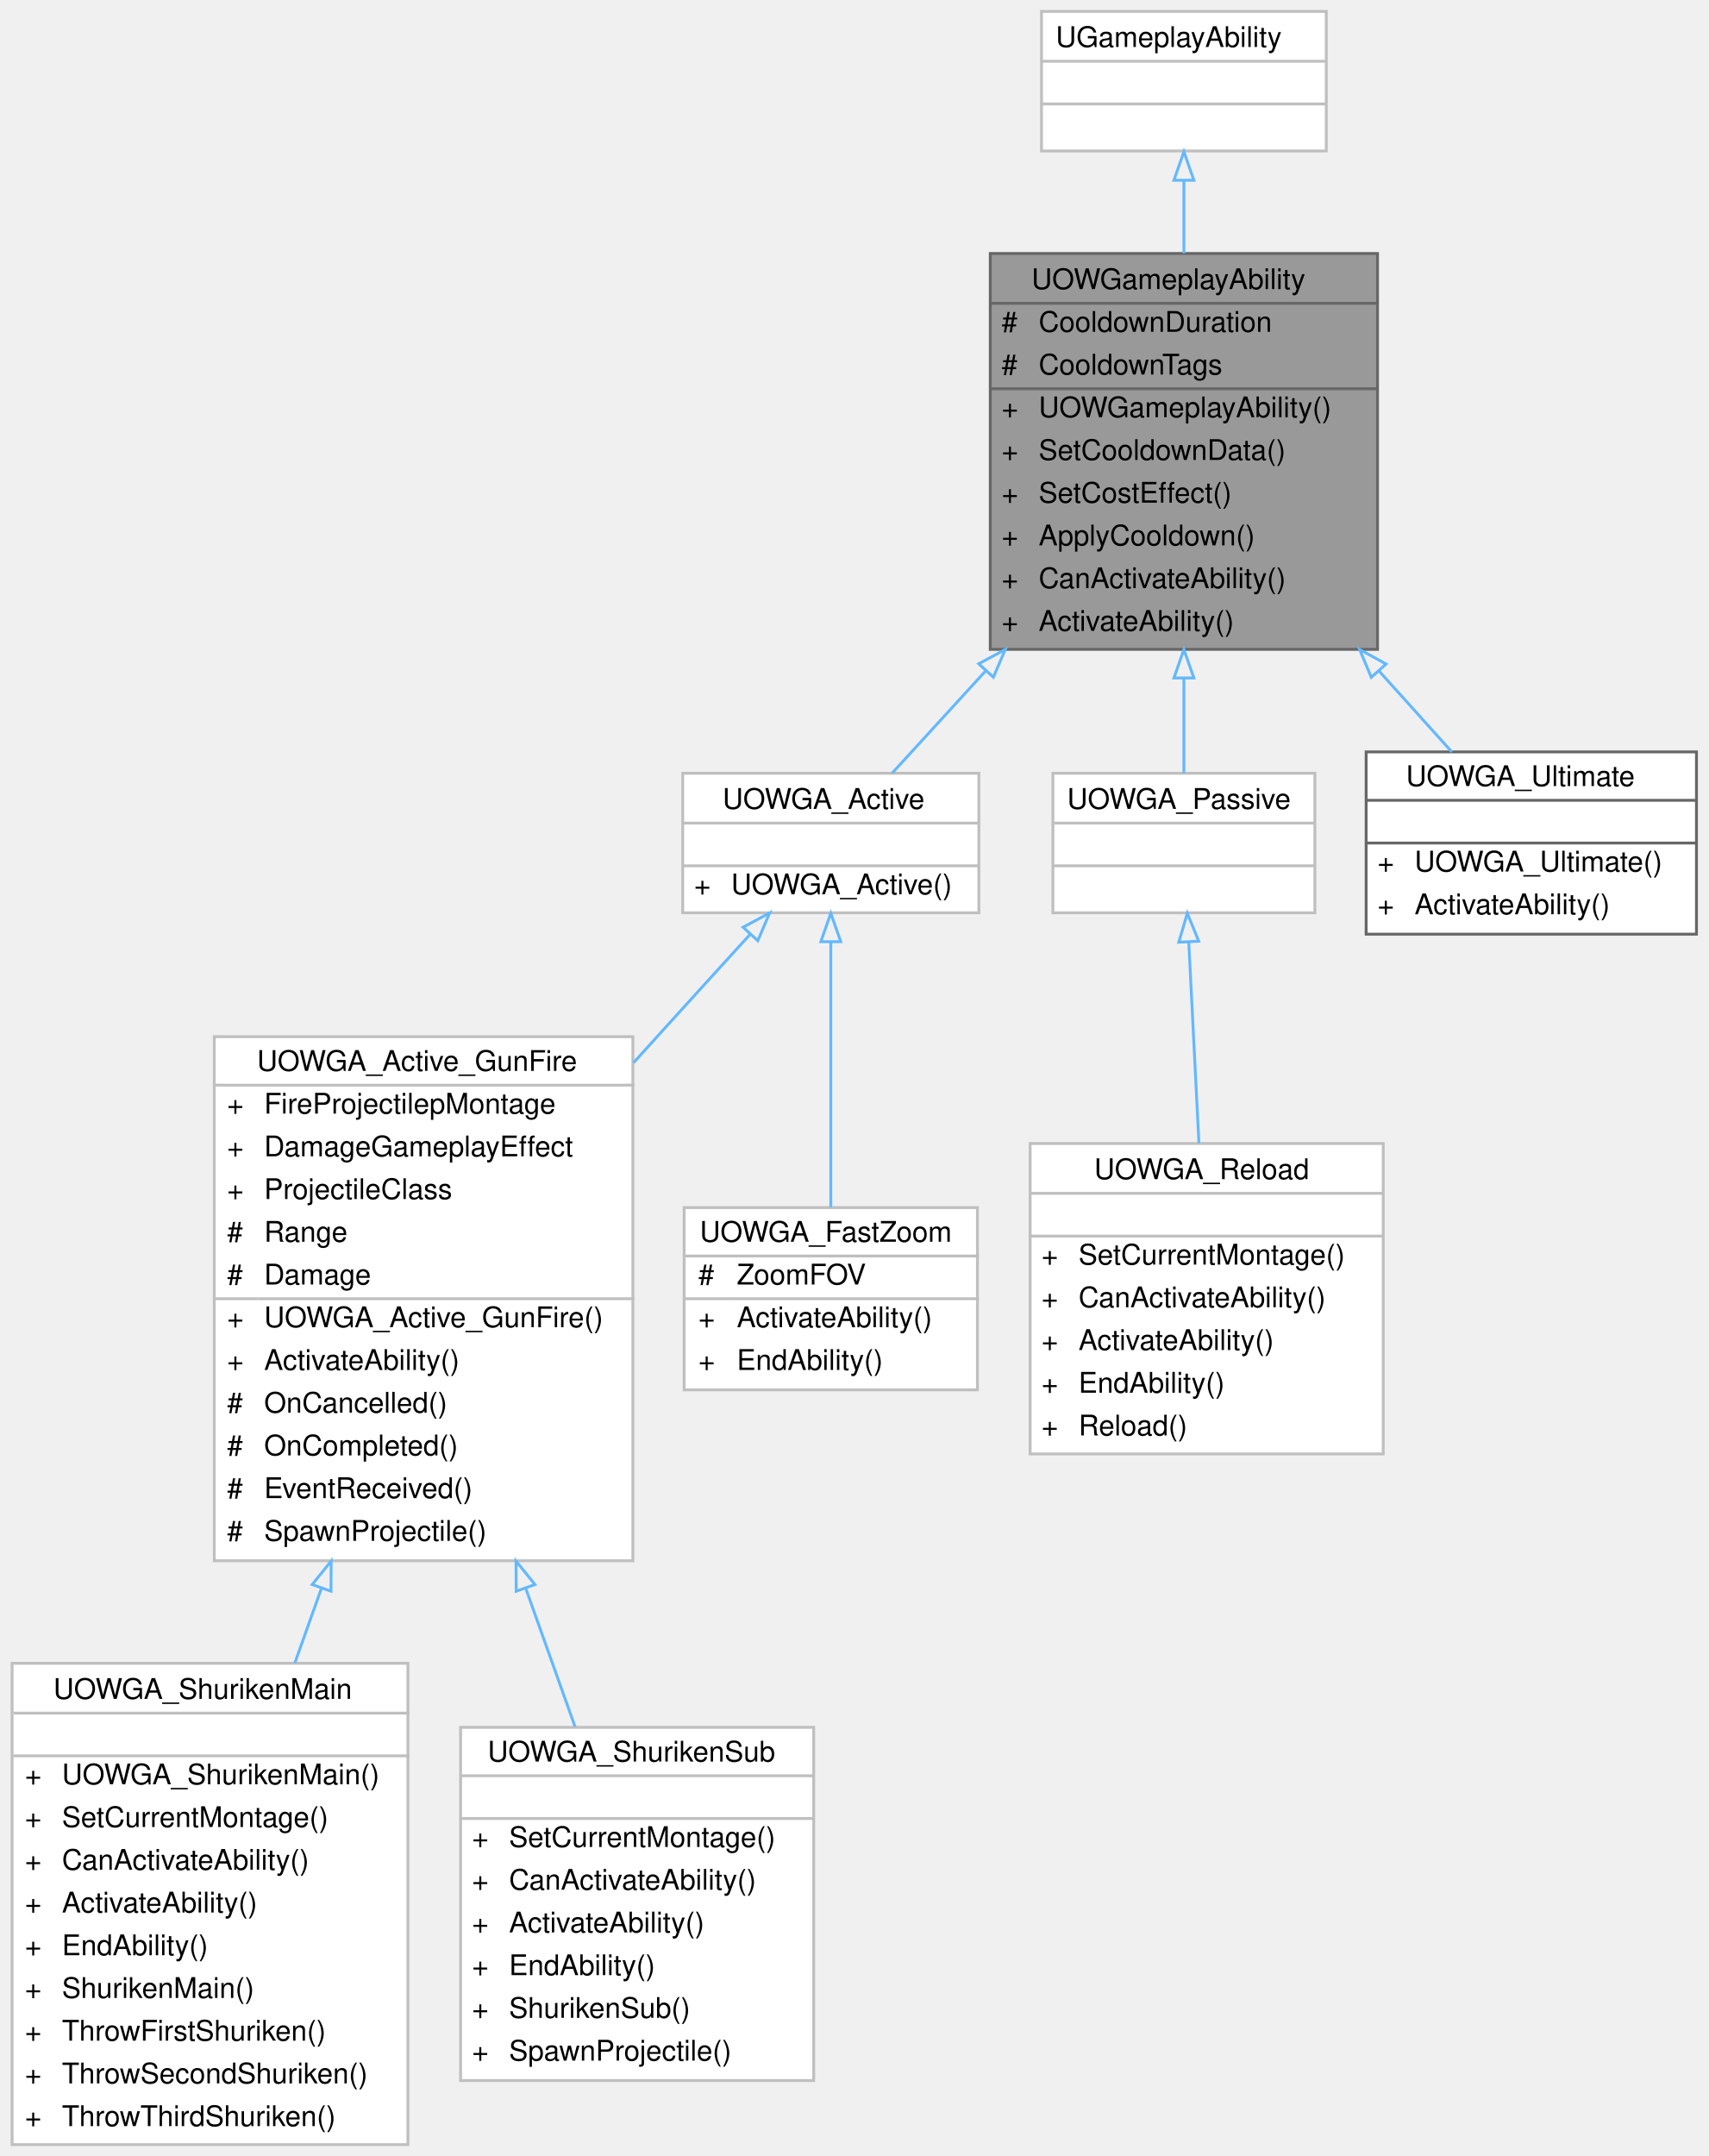
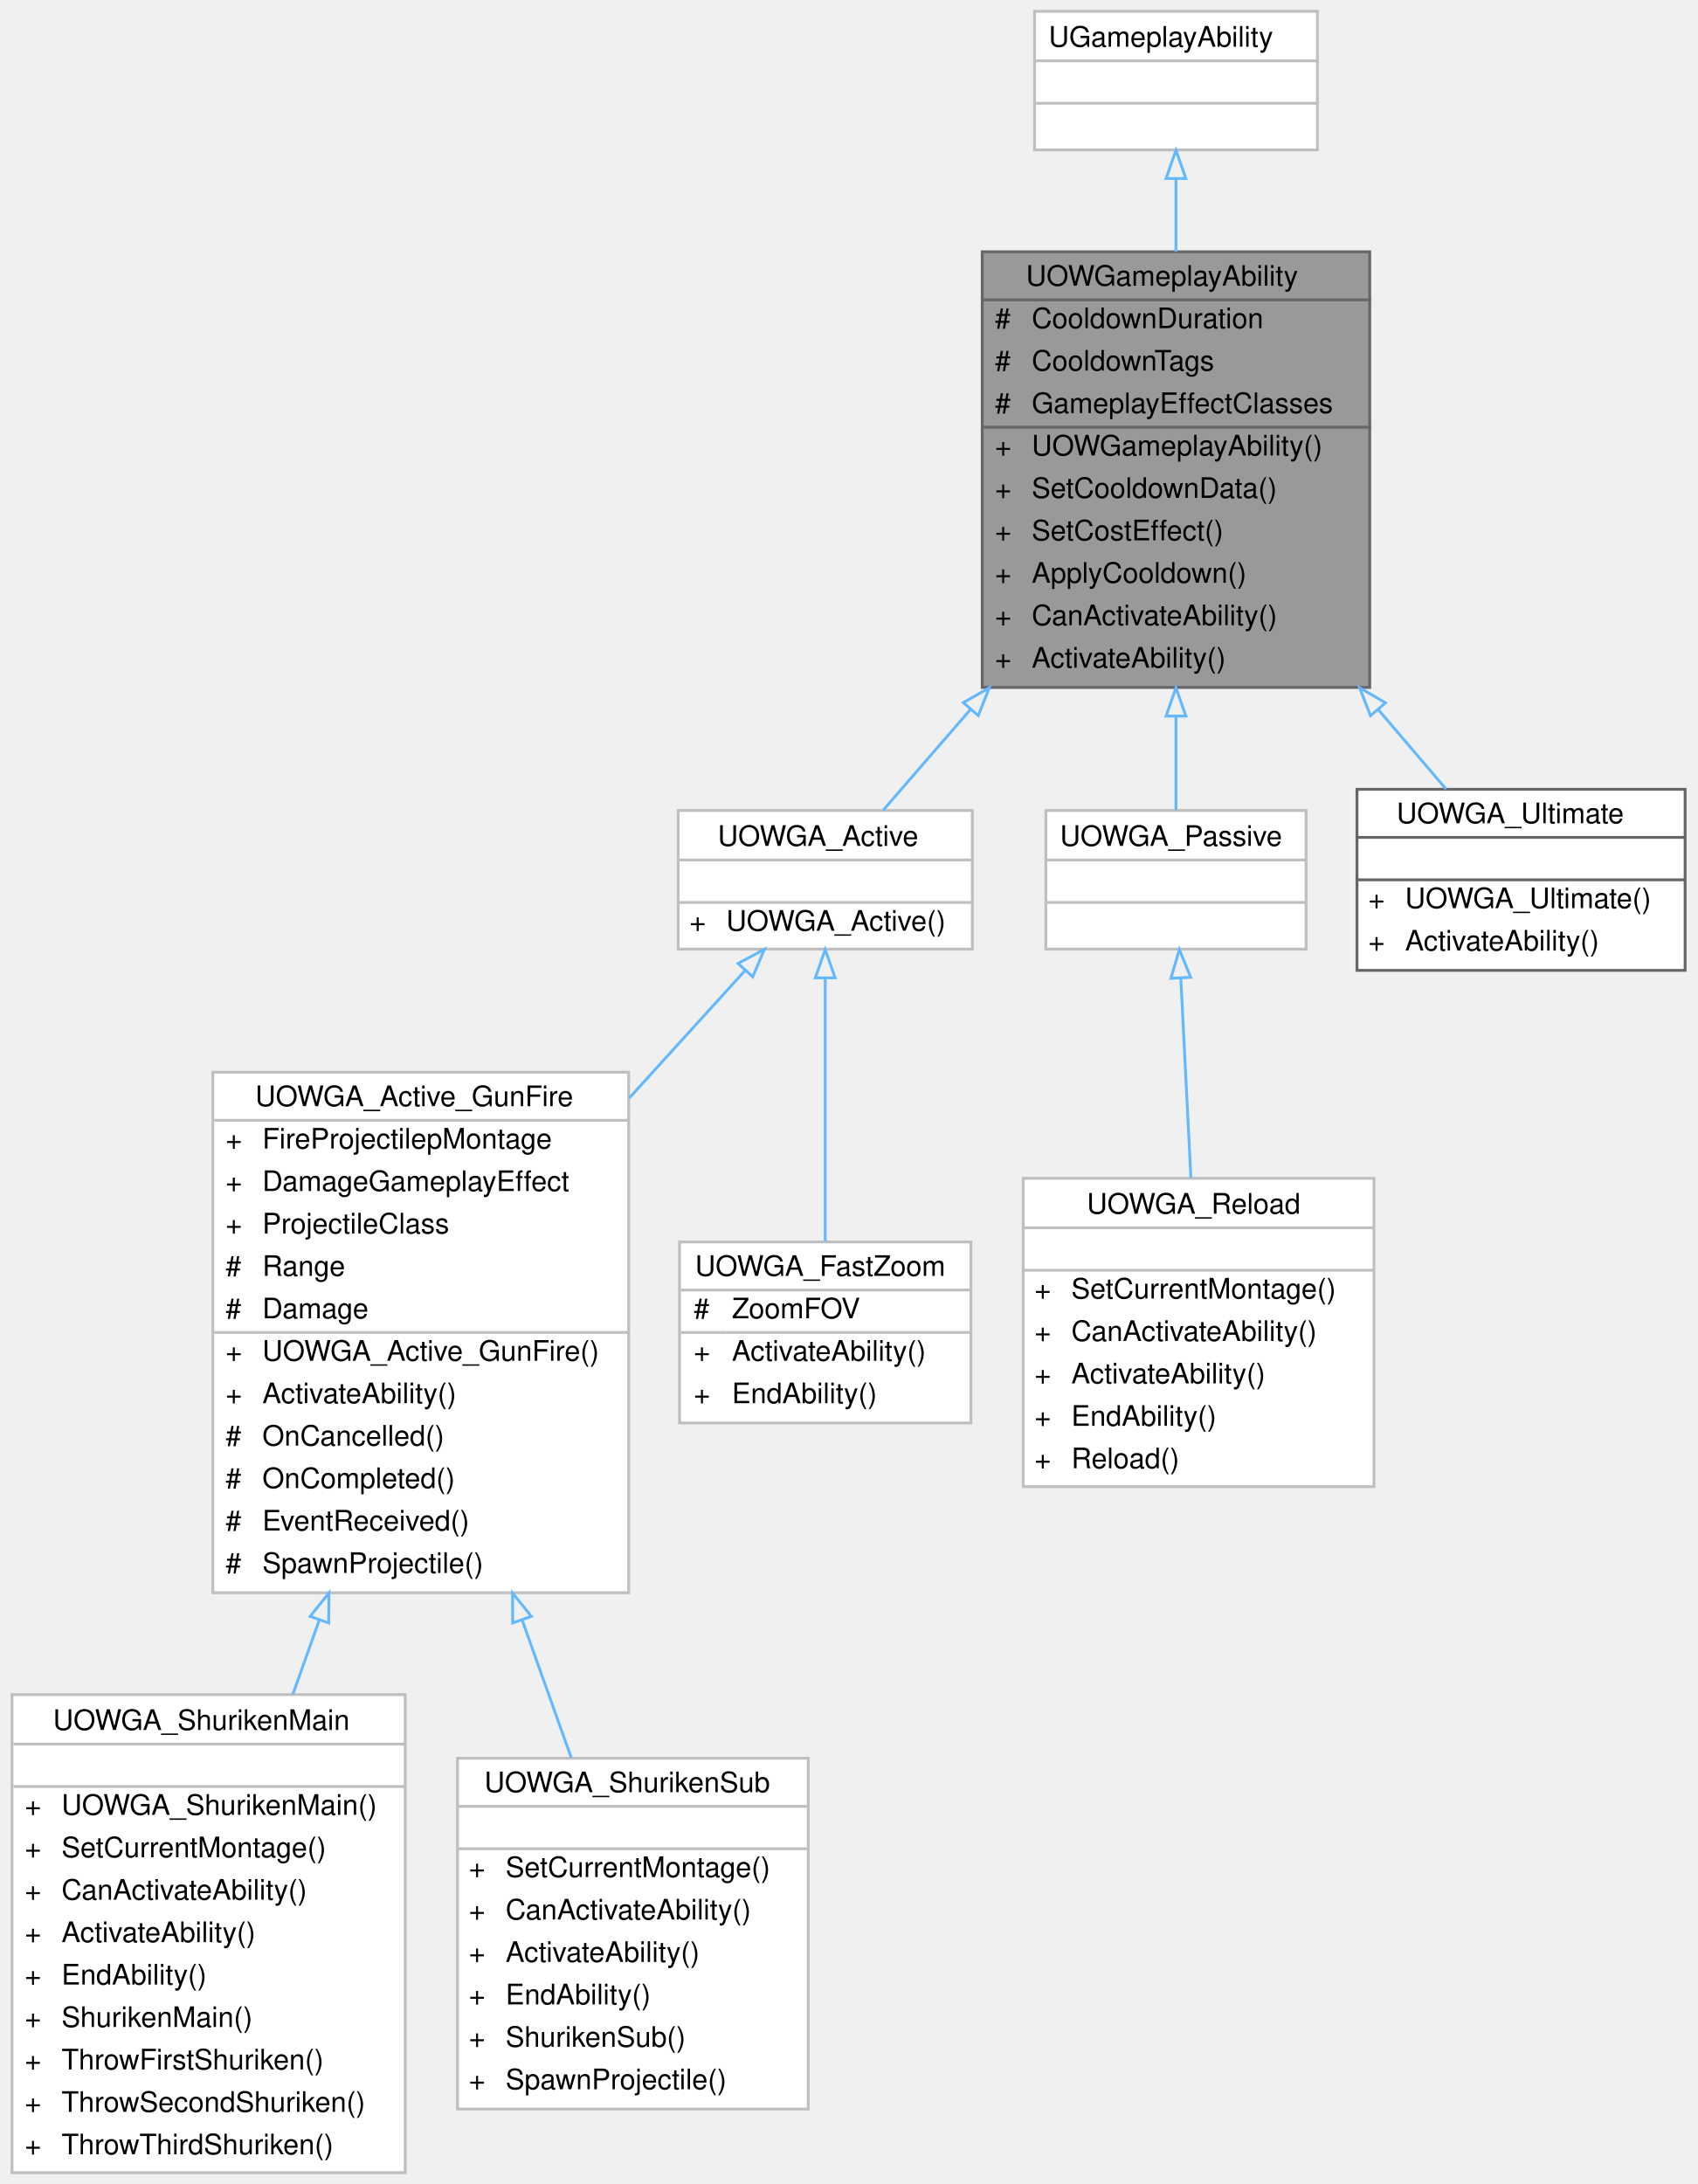
- <svg xmlns="http://www.w3.org/2000/svg" xmlns:xlink="http://www.w3.org/1999/xlink" width="600pt" height="757pt" viewBox="0.00 0.00 599.50 757.00">
-   <g id="graph0" class="graph" transform="scale(1 1) rotate(0) translate(4 753)">
+ <svg xmlns="http://www.w3.org/2000/svg" xmlns:xlink="http://www.w3.org/1999/xlink" width="600pt" height="772pt" viewBox="0.00 0.00 599.50 772.00">
+   <g id="graph0" class="graph" transform="scale(1 1) rotate(0) translate(4 768)">
    <g id="Node000001" class="node">
      <g id="a_Node000001">
        <a xlink:title=" ">
-           <polygon fill="#999999" stroke="transparent" points="479.5,-664 343.5,-664 343.5,-525 479.5,-525 479.5,-664" />
-           <text text-anchor="start" x="358" y="-651.5" font-family="Helvetica,sans-Serif" font-size="10.00">UOWGameplayAbility</text>
-           <text text-anchor="start" x="347.5" y="-636.5" font-family="Helvetica,sans-Serif" font-size="10.00">#</text>
-           <text text-anchor="start" x="360.5" y="-636.5" font-family="Helvetica,sans-Serif" font-size="10.00">CooldownDuration</text>
-           <text text-anchor="start" x="347.5" y="-621.5" font-family="Helvetica,sans-Serif" font-size="10.00">#</text>
-           <text text-anchor="start" x="360.5" y="-621.5" font-family="Helvetica,sans-Serif" font-size="10.00">CooldownTags</text>
-           <text text-anchor="start" x="347.5" y="-606.5" font-family="Helvetica,sans-Serif" font-size="10.00">+</text>
-           <text text-anchor="start" x="360.5" y="-606.5" font-family="Helvetica,sans-Serif" font-size="10.00">UOWGameplayAbility()</text>
-           <text text-anchor="start" x="347.5" y="-591.5" font-family="Helvetica,sans-Serif" font-size="10.00">+</text>
-           <text text-anchor="start" x="360.5" y="-591.5" font-family="Helvetica,sans-Serif" font-size="10.00">SetCooldownData()</text>
-           <text text-anchor="start" x="347.5" y="-576.5" font-family="Helvetica,sans-Serif" font-size="10.00">+</text>
-           <text text-anchor="start" x="360.5" y="-576.5" font-family="Helvetica,sans-Serif" font-size="10.00">SetCostEffect()</text>
-           <text text-anchor="start" x="347.5" y="-561.5" font-family="Helvetica,sans-Serif" font-size="10.00">+</text>
-           <text text-anchor="start" x="360.5" y="-561.5" font-family="Helvetica,sans-Serif" font-size="10.00">ApplyCooldown()</text>
-           <text text-anchor="start" x="347.5" y="-546.5" font-family="Helvetica,sans-Serif" font-size="10.00">+</text>
-           <text text-anchor="start" x="360.5" y="-546.5" font-family="Helvetica,sans-Serif" font-size="10.00">CanActivateAbility()</text>
-           <text text-anchor="start" x="347.5" y="-531.5" font-family="Helvetica,sans-Serif" font-size="10.00">+</text>
-           <text text-anchor="start" x="360.5" y="-531.5" font-family="Helvetica,sans-Serif" font-size="10.00">ActivateAbility()</text>
-           <polygon fill="#666666" stroke="#666666" points="343.5,-646.5 343.5,-646.5 479.5,-646.5 479.5,-646.5 343.5,-646.5" />
-           <polygon fill="#666666" stroke="#666666" points="343.5,-616.5 343.5,-616.5 358.5,-616.5 358.5,-616.5 343.5,-616.5" />
-           <polygon fill="#666666" stroke="#666666" points="358.5,-616.5 358.5,-616.5 479.5,-616.5 479.5,-616.5 358.5,-616.5" />
-           <polygon fill="none" stroke="#666666" points="343.5,-525 343.5,-664 479.5,-664 479.5,-525 343.5,-525" />
+           <polygon fill="#999999" stroke="transparent" points="480,-679 343,-679 343,-525 480,-525 480,-679" />
+           <text text-anchor="start" x="358.5" y="-667" font-family="Helvetica,sans-Serif" font-size="10.00">UOWGameplayAbility</text>
+           <text text-anchor="start" x="347.5" y="-652" font-family="Helvetica,sans-Serif" font-size="10.00">#</text>
+           <text text-anchor="start" x="360.5" y="-652" font-family="Helvetica,sans-Serif" font-size="10.00">CooldownDuration</text>
+           <text text-anchor="start" x="347.5" y="-637" font-family="Helvetica,sans-Serif" font-size="10.00">#</text>
+           <text text-anchor="start" x="360.5" y="-637" font-family="Helvetica,sans-Serif" font-size="10.00">CooldownTags</text>
+           <text text-anchor="start" x="347.5" y="-622" font-family="Helvetica,sans-Serif" font-size="10.00">#</text>
+           <text text-anchor="start" x="360.5" y="-622" font-family="Helvetica,sans-Serif" font-size="10.00">GameplayEffectClasses</text>
+           <text text-anchor="start" x="347.5" y="-607" font-family="Helvetica,sans-Serif" font-size="10.00">+</text>
+           <text text-anchor="start" x="360.5" y="-607" font-family="Helvetica,sans-Serif" font-size="10.00">UOWGameplayAbility()</text>
+           <text text-anchor="start" x="347.5" y="-592" font-family="Helvetica,sans-Serif" font-size="10.00">+</text>
+           <text text-anchor="start" x="360.5" y="-592" font-family="Helvetica,sans-Serif" font-size="10.00">SetCooldownData()</text>
+           <text text-anchor="start" x="347.5" y="-577" font-family="Helvetica,sans-Serif" font-size="10.00">+</text>
+           <text text-anchor="start" x="360.5" y="-577" font-family="Helvetica,sans-Serif" font-size="10.00">SetCostEffect()</text>
+           <text text-anchor="start" x="347.5" y="-562" font-family="Helvetica,sans-Serif" font-size="10.00">+</text>
+           <text text-anchor="start" x="360.5" y="-562" font-family="Helvetica,sans-Serif" font-size="10.00">ApplyCooldown()</text>
+           <text text-anchor="start" x="347.5" y="-547" font-family="Helvetica,sans-Serif" font-size="10.00">+</text>
+           <text text-anchor="start" x="360.5" y="-547" font-family="Helvetica,sans-Serif" font-size="10.00">CanActivateAbility()</text>
+           <text text-anchor="start" x="347.5" y="-532" font-family="Helvetica,sans-Serif" font-size="10.00">+</text>
+           <text text-anchor="start" x="360.5" y="-532" font-family="Helvetica,sans-Serif" font-size="10.00">ActivateAbility()</text>
+           <polygon fill="#666666" stroke="#666666" points="343.5,-662 343.5,-662 480.5,-662 480.5,-662 343.5,-662" />
+           <polygon fill="#666666" stroke="#666666" points="343.5,-617 343.5,-617 358.5,-617 358.5,-617 343.5,-617" />
+           <polygon fill="#666666" stroke="#666666" points="358.5,-617 358.5,-617 480.5,-617 480.5,-617 358.5,-617" />
+           <polygon fill="none" stroke="#666666" points="343,-525 343,-679 480,-679 480,-525 343,-525" />
        </a>
      </g>
    </g>
    <g id="Node000003" class="node">
      <g id="a_Node000003">
        <a xlink:href="classUOWGA__Active.html" target="_top" xlink:title=" ">
          <polygon fill="white" stroke="transparent" points="339.5,-481.5 235.5,-481.5 235.5,-432.5 339.5,-432.5 339.5,-481.5" />
          <text text-anchor="start" x="249.5" y="-469" font-family="Helvetica,sans-Serif" font-size="10.00">UOWGA_Active</text>
          <text text-anchor="start" x="285.5" y="-454" font-family="Helvetica,sans-Serif" font-size="10.00"> </text>
          <text text-anchor="start" x="239.5" y="-439" font-family="Helvetica,sans-Serif" font-size="10.00">+</text>
          <text text-anchor="start" x="252.5" y="-439" font-family="Helvetica,sans-Serif" font-size="10.00">UOWGA_Active()</text>
          <polygon fill="#bfbfbf" stroke="#bfbfbf" points="235.5,-464 235.5,-464 339.5,-464 339.5,-464 235.5,-464" />
          <polygon fill="#bfbfbf" stroke="#bfbfbf" points="235.5,-449 235.5,-449 339.5,-449 339.5,-449 235.5,-449" />
          <polygon fill="none" stroke="#bfbfbf" points="235.5,-432.5 235.5,-481.5 339.5,-481.5 339.5,-432.5 235.5,-432.5" />
        </a>
      </g>
    </g>
    <g id="edge2_Node000001_Node000003" class="edge">
      <g id="a_edge2_Node000001_Node000003">
        <a xlink:title=" ">
-           <path fill="none" stroke="#63b8ff" d="M341.75,-517.29C329.89,-504.32 318.4,-491.77 309.08,-481.58" />
-           <polygon fill="none" stroke="#63b8ff" points="339.44,-519.94 348.77,-524.96 344.6,-515.22 339.44,-519.94" />
+           <path fill="none" stroke="#63b8ff" d="M338.82,-517.18C327.54,-504.18 316.75,-491.73 308,-481.64" />
+           <polygon fill="none" stroke="#63b8ff" points="336.31,-519.63 345.51,-524.89 341.6,-515.05 336.31,-519.63" />
        </a>
      </g>
    </g>
    <g id="Node000008" class="node">
      <g id="a_Node000008">
        <a xlink:href="classUOWGA__Passive.html" target="_top" xlink:title=" ">
          <polygon fill="white" stroke="transparent" points="457.5,-481.5 365.5,-481.5 365.5,-432.5 457.5,-432.5 457.5,-481.5" />
          <text text-anchor="start" x="370.5" y="-469" font-family="Helvetica,sans-Serif" font-size="10.00">UOWGA_Passive</text>
          <text text-anchor="start" x="409.5" y="-454" font-family="Helvetica,sans-Serif" font-size="10.00"> </text>
          <text text-anchor="start" x="409.5" y="-439" font-family="Helvetica,sans-Serif" font-size="10.00"> </text>
          <polygon fill="#bfbfbf" stroke="#bfbfbf" points="365.5,-464 365.5,-464 457.5,-464 457.5,-464 365.5,-464" />
          <polygon fill="#bfbfbf" stroke="#bfbfbf" points="365.5,-449 365.5,-449 457.5,-449 457.5,-449 365.5,-449" />
          <polygon fill="none" stroke="#bfbfbf" points="365.5,-432.5 365.5,-481.5 457.5,-481.5 457.5,-432.5 365.5,-432.5" />
        </a>
      </g>
    </g>
    <g id="edge7_Node000001_Node000008" class="edge">
      <g id="a_edge7_Node000001_Node000008">
        <a xlink:title=" ">
-           <path fill="none" stroke="#63b8ff" d="M411.5,-514.75C411.5,-502.68 411.5,-491.1 411.5,-481.58" />
-           <polygon fill="none" stroke="#63b8ff" points="408,-514.96 411.5,-524.96 415,-514.96 408,-514.96" />
+           <path fill="none" stroke="#63b8ff" d="M411.5,-514.64C411.5,-502.56 411.5,-491.07 411.5,-481.64" />
+           <polygon fill="none" stroke="#63b8ff" points="408,-514.89 411.5,-524.89 415,-514.89 408,-514.89" />
        </a>
      </g>
    </g>
    <g id="Node000010" class="node">
      <g id="a_Node000010">
        <a xlink:href="classUOWGA__Ultimate.html" target="_top" xlink:title=" ">
          <polygon fill="white" stroke="transparent" points="591.5,-489 475.5,-489 475.5,-425 591.5,-425 591.5,-489" />
          <text text-anchor="start" x="489.5" y="-477" font-family="Helvetica,sans-Serif" font-size="10.00">UOWGA_Ultimate</text>
          <text text-anchor="start" x="531.5" y="-462" font-family="Helvetica,sans-Serif" font-size="10.00"> </text>
          <text text-anchor="start" x="479.5" y="-447" font-family="Helvetica,sans-Serif" font-size="10.00">+</text>
          <text text-anchor="start" x="492.5" y="-447" font-family="Helvetica,sans-Serif" font-size="10.00">UOWGA_Ultimate()</text>
          <text text-anchor="start" x="479.5" y="-432" font-family="Helvetica,sans-Serif" font-size="10.00">+</text>
          <text text-anchor="start" x="492.5" y="-432" font-family="Helvetica,sans-Serif" font-size="10.00">ActivateAbility()</text>
          <polygon fill="#666666" stroke="#666666" points="475.5,-472 475.5,-472 591.5,-472 591.5,-472 475.5,-472" />
          <polygon fill="#666666" stroke="#666666" points="475.5,-457 475.5,-457 591.5,-457 591.5,-457 475.5,-457" />
          <polygon fill="none" stroke="#666666" points="475.5,-425 475.5,-489 591.5,-489 591.5,-425 475.5,-425" />
        </a>
      </g>
    </g>
    <g id="edge9_Node000001_Node000010" class="edge">
      <g id="a_edge9_Node000001_Node000010">
        <a xlink:title=" ">
-           <path fill="none" stroke="#63b8ff" d="M480.11,-517.3C489.09,-507.32 497.85,-497.6 505.59,-489" />
-           <polygon fill="none" stroke="#63b8ff" points="477.3,-515.18 473.21,-524.96 482.51,-519.87 477.3,-515.18" />
+           <path fill="none" stroke="#63b8ff" d="M482.99,-517.21C491.5,-507.23 499.74,-497.57 507,-489.06" />
+           <polygon fill="none" stroke="#63b8ff" points="480.26,-515.02 476.43,-524.89 485.58,-519.56 480.26,-515.02" />
        </a>
      </g>
    </g>
    <g id="Node000002" class="node">
      <g id="a_Node000002">
        <a xlink:title=" ">
-           <polygon fill="white" stroke="transparent" points="461.5,-749 361.5,-749 361.5,-700 461.5,-700 461.5,-749" />
-           <text text-anchor="start" x="366.5" y="-736.5" font-family="Helvetica,sans-Serif" font-size="10.00">UGameplayAbility</text>
+           <polygon fill="white" stroke="transparent" points="461.5,-764 361.5,-764 361.5,-715 461.5,-715 461.5,-764" />
+           <text text-anchor="start" x="366.5" y="-751.5" font-family="Helvetica,sans-Serif" font-size="10.00">UGameplayAbility</text>
+           <text text-anchor="start" x="409.5" y="-736.5" font-family="Helvetica,sans-Serif" font-size="10.00"> </text>
          <text text-anchor="start" x="409.5" y="-721.5" font-family="Helvetica,sans-Serif" font-size="10.00"> </text>
-           <text text-anchor="start" x="409.5" y="-706.5" font-family="Helvetica,sans-Serif" font-size="10.00"> </text>
+           <polygon fill="#bfbfbf" stroke="#bfbfbf" points="361.5,-746.5 361.5,-746.5 461.5,-746.5 461.5,-746.5 361.5,-746.5" />
          <polygon fill="#bfbfbf" stroke="#bfbfbf" points="361.5,-731.5 361.5,-731.5 461.5,-731.5 461.5,-731.5 361.5,-731.5" />
-           <polygon fill="#bfbfbf" stroke="#bfbfbf" points="361.5,-716.5 361.5,-716.5 461.5,-716.5 461.5,-716.5 361.5,-716.5" />
-           <polygon fill="none" stroke="#bfbfbf" points="361.5,-700 361.5,-749 461.5,-749 461.5,-700 361.5,-700" />
+           <polygon fill="none" stroke="#bfbfbf" points="361.5,-715 361.5,-764 461.5,-764 461.5,-715 361.5,-715" />
        </a>
      </g>
    </g>
    <g id="edge1_Node000001_Node000002" class="edge">
      <g id="a_edge1_Node000001_Node000002">
        <a xlink:title=" ">
-           <path fill="none" stroke="#63b8ff" d="M411.5,-689.48C411.5,-681.57 411.5,-672.86 411.5,-664.04" />
-           <polygon fill="none" stroke="#63b8ff" points="408,-689.72 411.5,-699.72 415,-689.72 408,-689.72" />
+           <path fill="none" stroke="#63b8ff" d="M411.5,-704.66C411.5,-696.74 411.5,-687.97 411.5,-679.01" />
+           <polygon fill="none" stroke="#63b8ff" points="408,-704.9 411.5,-714.9 415,-704.9 408,-704.9" />
        </a>
      </g>
    </g>
    <g id="Node000004" class="node">
      <g id="a_Node000004">
        <a xlink:href="classUOWGA__Active__GunFire.html" target="_top" xlink:title=" ">
          <polygon fill="white" stroke="transparent" points="218,-389 71,-389 71,-205 218,-205 218,-389" />
          <text text-anchor="start" x="86" y="-377" font-family="Helvetica,sans-Serif" font-size="10.00">UOWGA_Active_GunFire</text>
          <text text-anchor="start" x="75.5" y="-362" font-family="Helvetica,sans-Serif" font-size="10.00">+</text>
          <text text-anchor="start" x="88.5" y="-362" font-family="Helvetica,sans-Serif" font-size="10.00">FireProjectilepMontage</text>
          <text text-anchor="start" x="75.5" y="-347" font-family="Helvetica,sans-Serif" font-size="10.00">+</text>
          <text text-anchor="start" x="88.5" y="-347" font-family="Helvetica,sans-Serif" font-size="10.00">DamageGameplayEffect</text>
          <text text-anchor="start" x="75.5" y="-332" font-family="Helvetica,sans-Serif" font-size="10.00">+</text>
          <text text-anchor="start" x="88.5" y="-332" font-family="Helvetica,sans-Serif" font-size="10.00">ProjectileClass</text>
          <text text-anchor="start" x="75.5" y="-317" font-family="Helvetica,sans-Serif" font-size="10.00">#</text>
          <text text-anchor="start" x="88.5" y="-317" font-family="Helvetica,sans-Serif" font-size="10.00">Range</text>
          <text text-anchor="start" x="75.5" y="-302" font-family="Helvetica,sans-Serif" font-size="10.00">#</text>
          <text text-anchor="start" x="88.5" y="-302" font-family="Helvetica,sans-Serif" font-size="10.00">Damage</text>
          <text text-anchor="start" x="75.5" y="-287" font-family="Helvetica,sans-Serif" font-size="10.00">+</text>
          <text text-anchor="start" x="88.5" y="-287" font-family="Helvetica,sans-Serif" font-size="10.00">UOWGA_Active_GunFire()</text>
          <text text-anchor="start" x="75.5" y="-272" font-family="Helvetica,sans-Serif" font-size="10.00">+</text>
          <text text-anchor="start" x="88.5" y="-272" font-family="Helvetica,sans-Serif" font-size="10.00">ActivateAbility()</text>
          <text text-anchor="start" x="75.5" y="-257" font-family="Helvetica,sans-Serif" font-size="10.00">#</text>
          <text text-anchor="start" x="88.5" y="-257" font-family="Helvetica,sans-Serif" font-size="10.00">OnCancelled()</text>
          <text text-anchor="start" x="75.5" y="-242" font-family="Helvetica,sans-Serif" font-size="10.00">#</text>
          <text text-anchor="start" x="88.5" y="-242" font-family="Helvetica,sans-Serif" font-size="10.00">OnCompleted()</text>
          <text text-anchor="start" x="75.5" y="-227" font-family="Helvetica,sans-Serif" font-size="10.00">#</text>
          <text text-anchor="start" x="88.5" y="-227" font-family="Helvetica,sans-Serif" font-size="10.00">EventReceived()</text>
          <text text-anchor="start" x="75.5" y="-212" font-family="Helvetica,sans-Serif" font-size="10.00">#</text>
          <text text-anchor="start" x="88.5" y="-212" font-family="Helvetica,sans-Serif" font-size="10.00">SpawnProjectile()</text>
          <polygon fill="#bfbfbf" stroke="#bfbfbf" points="71.5,-372 71.5,-372 218.5,-372 218.5,-372 71.5,-372" />
          <polygon fill="#bfbfbf" stroke="#bfbfbf" points="71.5,-297 71.5,-297 86.5,-297 86.5,-297 71.5,-297" />
          <polygon fill="#bfbfbf" stroke="#bfbfbf" points="86.5,-297 86.5,-297 218.5,-297 218.5,-297 86.5,-297" />
          <polygon fill="none" stroke="#bfbfbf" points="71,-205 71,-389 218,-389 218,-205 71,-205" />
        </a>
      </g>
    </g>
    <g id="edge3_Node000003_Node000004" class="edge">
      <g id="a_edge3_Node000003_Node000004">
        <a xlink:title=" ">
          <path fill="none" stroke="#63b8ff" d="M259.15,-424.92C248.85,-413.62 237.14,-400.75 226.5,-389 223.79,-386.01 221.03,-382.95 218.24,-379.87" />
          <polygon fill="none" stroke="#63b8ff" points="256.69,-427.43 266.02,-432.46 261.87,-422.71 256.69,-427.43" />
        </a>
      </g>
    </g>
    <g id="Node000007" class="node">
      <g id="a_Node000007">
        <a xlink:href="classUOWGA__FastZoom.html" target="_top" xlink:title=" ">
          <polygon fill="white" stroke="transparent" points="339,-329 236,-329 236,-265 339,-265 339,-329" />
          <text text-anchor="start" x="241.5" y="-317" font-family="Helvetica,sans-Serif" font-size="10.00">UOWGA_FastZoom</text>
          <text text-anchor="start" x="241" y="-302" font-family="Helvetica,sans-Serif" font-size="10.00">#</text>
          <text text-anchor="start" x="254.5" y="-302" font-family="Helvetica,sans-Serif" font-size="10.00">ZoomFOV</text>
          <text text-anchor="start" x="241" y="-287" font-family="Helvetica,sans-Serif" font-size="10.00">+</text>
          <text text-anchor="start" x="254.5" y="-287" font-family="Helvetica,sans-Serif" font-size="10.00">ActivateAbility()</text>
          <text text-anchor="start" x="241" y="-272" font-family="Helvetica,sans-Serif" font-size="10.00">+</text>
          <text text-anchor="start" x="254.5" y="-272" font-family="Helvetica,sans-Serif" font-size="10.00">EndAbility()</text>
          <polygon fill="#bfbfbf" stroke="#bfbfbf" points="236.5,-312 236.5,-312 339.5,-312 339.5,-312 236.5,-312" />
          <polygon fill="#bfbfbf" stroke="#bfbfbf" points="236.5,-297 236.5,-297 252.5,-297 252.5,-297 236.5,-297" />
          <polygon fill="#bfbfbf" stroke="#bfbfbf" points="252.5,-297 252.5,-297 339.5,-297 339.5,-297 252.5,-297" />
          <polygon fill="none" stroke="#bfbfbf" points="236,-265 236,-329 339,-329 339,-265 236,-265" />
        </a>
      </g>
    </g>
    <g id="edge6_Node000003_Node000007" class="edge">
      <g id="a_edge6_Node000003_Node000007">
        <a xlink:title=" ">
          <path fill="none" stroke="#63b8ff" d="M287.5,-422.01C287.5,-394.45 287.5,-355.94 287.5,-329.17" />
          <polygon fill="none" stroke="#63b8ff" points="284,-422.35 287.5,-432.35 291,-422.35 284,-422.35" />
        </a>
      </g>
    </g>
    <g id="Node000005" class="node">
      <g id="a_Node000005">
        <a xlink:href="classUOWGA__ShurikenMain.html" target="_top" xlink:title=" ">
          <polygon fill="white" stroke="transparent" points="139,-169 0,-169 0,0 139,0 139,-169" />
          <text text-anchor="start" x="14.5" y="-156.5" font-family="Helvetica,sans-Serif" font-size="10.00">UOWGA_ShurikenMain</text>
          <text text-anchor="start" x="68" y="-141.5" font-family="Helvetica,sans-Serif" font-size="10.00"> </text>
          <text text-anchor="start" x="4.5" y="-126.5" font-family="Helvetica,sans-Serif" font-size="10.00">+</text>
          <text text-anchor="start" x="17.5" y="-126.5" font-family="Helvetica,sans-Serif" font-size="10.00">UOWGA_ShurikenMain()</text>
          <text text-anchor="start" x="4.5" y="-111.5" font-family="Helvetica,sans-Serif" font-size="10.00">+</text>
          <text text-anchor="start" x="17.5" y="-111.5" font-family="Helvetica,sans-Serif" font-size="10.00">SetCurrentMontage()</text>
          <text text-anchor="start" x="4.5" y="-96.5" font-family="Helvetica,sans-Serif" font-size="10.00">+</text>
          <text text-anchor="start" x="17.5" y="-96.5" font-family="Helvetica,sans-Serif" font-size="10.00">CanActivateAbility()</text>
          <text text-anchor="start" x="4.5" y="-81.5" font-family="Helvetica,sans-Serif" font-size="10.00">+</text>
          <text text-anchor="start" x="17.5" y="-81.5" font-family="Helvetica,sans-Serif" font-size="10.00">ActivateAbility()</text>
          <text text-anchor="start" x="4.5" y="-66.5" font-family="Helvetica,sans-Serif" font-size="10.00">+</text>
          <text text-anchor="start" x="17.5" y="-66.5" font-family="Helvetica,sans-Serif" font-size="10.00">EndAbility()</text>
          <text text-anchor="start" x="4.5" y="-51.5" font-family="Helvetica,sans-Serif" font-size="10.00">+</text>
          <text text-anchor="start" x="17.5" y="-51.5" font-family="Helvetica,sans-Serif" font-size="10.00">ShurikenMain()</text>
          <text text-anchor="start" x="4.5" y="-36.5" font-family="Helvetica,sans-Serif" font-size="10.00">+</text>
          <text text-anchor="start" x="17.5" y="-36.5" font-family="Helvetica,sans-Serif" font-size="10.00">ThrowFirstShuriken()</text>
          <text text-anchor="start" x="4.5" y="-21.5" font-family="Helvetica,sans-Serif" font-size="10.00">+</text>
          <text text-anchor="start" x="17.5" y="-21.5" font-family="Helvetica,sans-Serif" font-size="10.00">ThrowSecondShuriken()</text>
          <text text-anchor="start" x="4.5" y="-6.5" font-family="Helvetica,sans-Serif" font-size="10.00">+</text>
          <text text-anchor="start" x="17.5" y="-6.5" font-family="Helvetica,sans-Serif" font-size="10.00">ThrowThirdShuriken()</text>
          <polygon fill="#bfbfbf" stroke="#bfbfbf" points="0.5,-151.5 0.5,-151.5 139.5,-151.5 139.5,-151.5 0.5,-151.5" />
          <polygon fill="#bfbfbf" stroke="#bfbfbf" points="0.5,-136.5 0.5,-136.5 139.5,-136.5 139.5,-136.5 0.5,-136.5" />
          <polygon fill="none" stroke="#bfbfbf" points="0,0 0,-169 139,-169 139,0 0,0" />
        </a>
      </g>
    </g>
    <g id="edge4_Node000004_Node000005" class="edge">
      <g id="a_edge4_Node000004_Node000005">
        <a xlink:title=" ">
          <path fill="none" stroke="#63b8ff" d="M108.65,-195.38C105.52,-186.59 102.37,-177.75 99.29,-169.11" />
          <polygon fill="none" stroke="#63b8ff" points="105.39,-196.65 112.04,-204.9 111.98,-194.3 105.39,-196.65" />
        </a>
      </g>
    </g>
    <g id="Node000006" class="node">
      <g id="a_Node000006">
        <a xlink:href="classUOWGA__ShurikenSub.html" target="_top" xlink:title=" ">
          <polygon fill="white" stroke="transparent" points="281.5,-146.5 157.5,-146.5 157.5,-22.5 281.5,-22.5 281.5,-146.5" />
          <text text-anchor="start" x="167" y="-134.5" font-family="Helvetica,sans-Serif" font-size="10.00">UOWGA_ShurikenSub</text>
          <text text-anchor="start" x="217.5" y="-119.5" font-family="Helvetica,sans-Serif" font-size="10.00"> </text>
          <text text-anchor="start" x="161.5" y="-104.5" font-family="Helvetica,sans-Serif" font-size="10.00">+</text>
          <text text-anchor="start" x="174.5" y="-104.5" font-family="Helvetica,sans-Serif" font-size="10.00">SetCurrentMontage()</text>
          <text text-anchor="start" x="161.5" y="-89.5" font-family="Helvetica,sans-Serif" font-size="10.00">+</text>
          <text text-anchor="start" x="174.5" y="-89.5" font-family="Helvetica,sans-Serif" font-size="10.00">CanActivateAbility()</text>
          <text text-anchor="start" x="161.5" y="-74.5" font-family="Helvetica,sans-Serif" font-size="10.00">+</text>
          <text text-anchor="start" x="174.5" y="-74.5" font-family="Helvetica,sans-Serif" font-size="10.00">ActivateAbility()</text>
          <text text-anchor="start" x="161.5" y="-59.5" font-family="Helvetica,sans-Serif" font-size="10.00">+</text>
          <text text-anchor="start" x="174.5" y="-59.5" font-family="Helvetica,sans-Serif" font-size="10.00">EndAbility()</text>
          <text text-anchor="start" x="161.5" y="-44.5" font-family="Helvetica,sans-Serif" font-size="10.00">+</text>
          <text text-anchor="start" x="174.5" y="-44.5" font-family="Helvetica,sans-Serif" font-size="10.00">ShurikenSub()</text>
          <text text-anchor="start" x="161.5" y="-29.5" font-family="Helvetica,sans-Serif" font-size="10.00">+</text>
          <text text-anchor="start" x="174.5" y="-29.5" font-family="Helvetica,sans-Serif" font-size="10.00">SpawnProjectile()</text>
          <polygon fill="#bfbfbf" stroke="#bfbfbf" points="157.5,-129.5 157.5,-129.5 281.5,-129.5 281.5,-129.5 157.5,-129.5" />
          <polygon fill="#bfbfbf" stroke="#bfbfbf" points="157.5,-114.5 157.5,-114.5 281.5,-114.5 281.5,-114.5 157.5,-114.5" />
          <polygon fill="none" stroke="#bfbfbf" points="157.5,-22.5 157.5,-146.5 281.5,-146.5 281.5,-22.5 157.5,-22.5" />
        </a>
      </g>
    </g>
    <g id="edge5_Node000004_Node000006" class="edge">
      <g id="a_edge5_Node000004_Node000006">
        <a xlink:title=" ">
          <path fill="none" stroke="#63b8ff" d="M180.42,-195.17C186.32,-178.61 192.28,-161.91 197.7,-146.7" />
          <polygon fill="none" stroke="#63b8ff" points="177.02,-194.3 176.96,-204.9 183.61,-196.65 177.02,-194.3" />
        </a>
      </g>
    </g>
    <g id="Node000009" class="node">
      <g id="a_Node000009">
        <a xlink:href="classUOWGA__Reload.html" target="_top" xlink:title=" ">
          <polygon fill="white" stroke="transparent" points="481.5,-351.5 357.5,-351.5 357.5,-242.5 481.5,-242.5 481.5,-351.5" />
          <text text-anchor="start" x="380" y="-339" font-family="Helvetica,sans-Serif" font-size="10.00">UOWGA_Reload</text>
          <text text-anchor="start" x="417.5" y="-324" font-family="Helvetica,sans-Serif" font-size="10.00"> </text>
          <text text-anchor="start" x="361.5" y="-309" font-family="Helvetica,sans-Serif" font-size="10.00">+</text>
          <text text-anchor="start" x="374.5" y="-309" font-family="Helvetica,sans-Serif" font-size="10.00">SetCurrentMontage()</text>
          <text text-anchor="start" x="361.5" y="-294" font-family="Helvetica,sans-Serif" font-size="10.00">+</text>
          <text text-anchor="start" x="374.5" y="-294" font-family="Helvetica,sans-Serif" font-size="10.00">CanActivateAbility()</text>
          <text text-anchor="start" x="361.5" y="-279" font-family="Helvetica,sans-Serif" font-size="10.00">+</text>
          <text text-anchor="start" x="374.5" y="-279" font-family="Helvetica,sans-Serif" font-size="10.00">ActivateAbility()</text>
          <text text-anchor="start" x="361.5" y="-264" font-family="Helvetica,sans-Serif" font-size="10.00">+</text>
          <text text-anchor="start" x="374.5" y="-264" font-family="Helvetica,sans-Serif" font-size="10.00">EndAbility()</text>
          <text text-anchor="start" x="361.5" y="-249" font-family="Helvetica,sans-Serif" font-size="10.00">+</text>
          <text text-anchor="start" x="374.5" y="-249" font-family="Helvetica,sans-Serif" font-size="10.00">Reload()</text>
          <polygon fill="#bfbfbf" stroke="#bfbfbf" points="357.5,-334 357.5,-334 481.5,-334 481.5,-334 357.5,-334" />
          <polygon fill="#bfbfbf" stroke="#bfbfbf" points="357.5,-319 357.5,-319 481.5,-319 481.5,-319 357.5,-319" />
          <polygon fill="none" stroke="#bfbfbf" points="357.5,-242.5 357.5,-351.5 481.5,-351.5 481.5,-242.5 357.5,-242.5" />
        </a>
      </g>
    </g>
    <g id="edge8_Node000008_Node000009" class="edge">
      <g id="a_edge8_Node000008_Node000009">
        <a xlink:title=" ">
          <path fill="none" stroke="#63b8ff" d="M413.21,-422.22C414.25,-401.68 415.6,-374.99 416.78,-351.63" />
          <polygon fill="none" stroke="#63b8ff" points="409.71,-422.18 412.7,-432.35 416.7,-422.54 409.71,-422.18" />
        </a>
      </g>
    </g>
  </g>
</svg>
